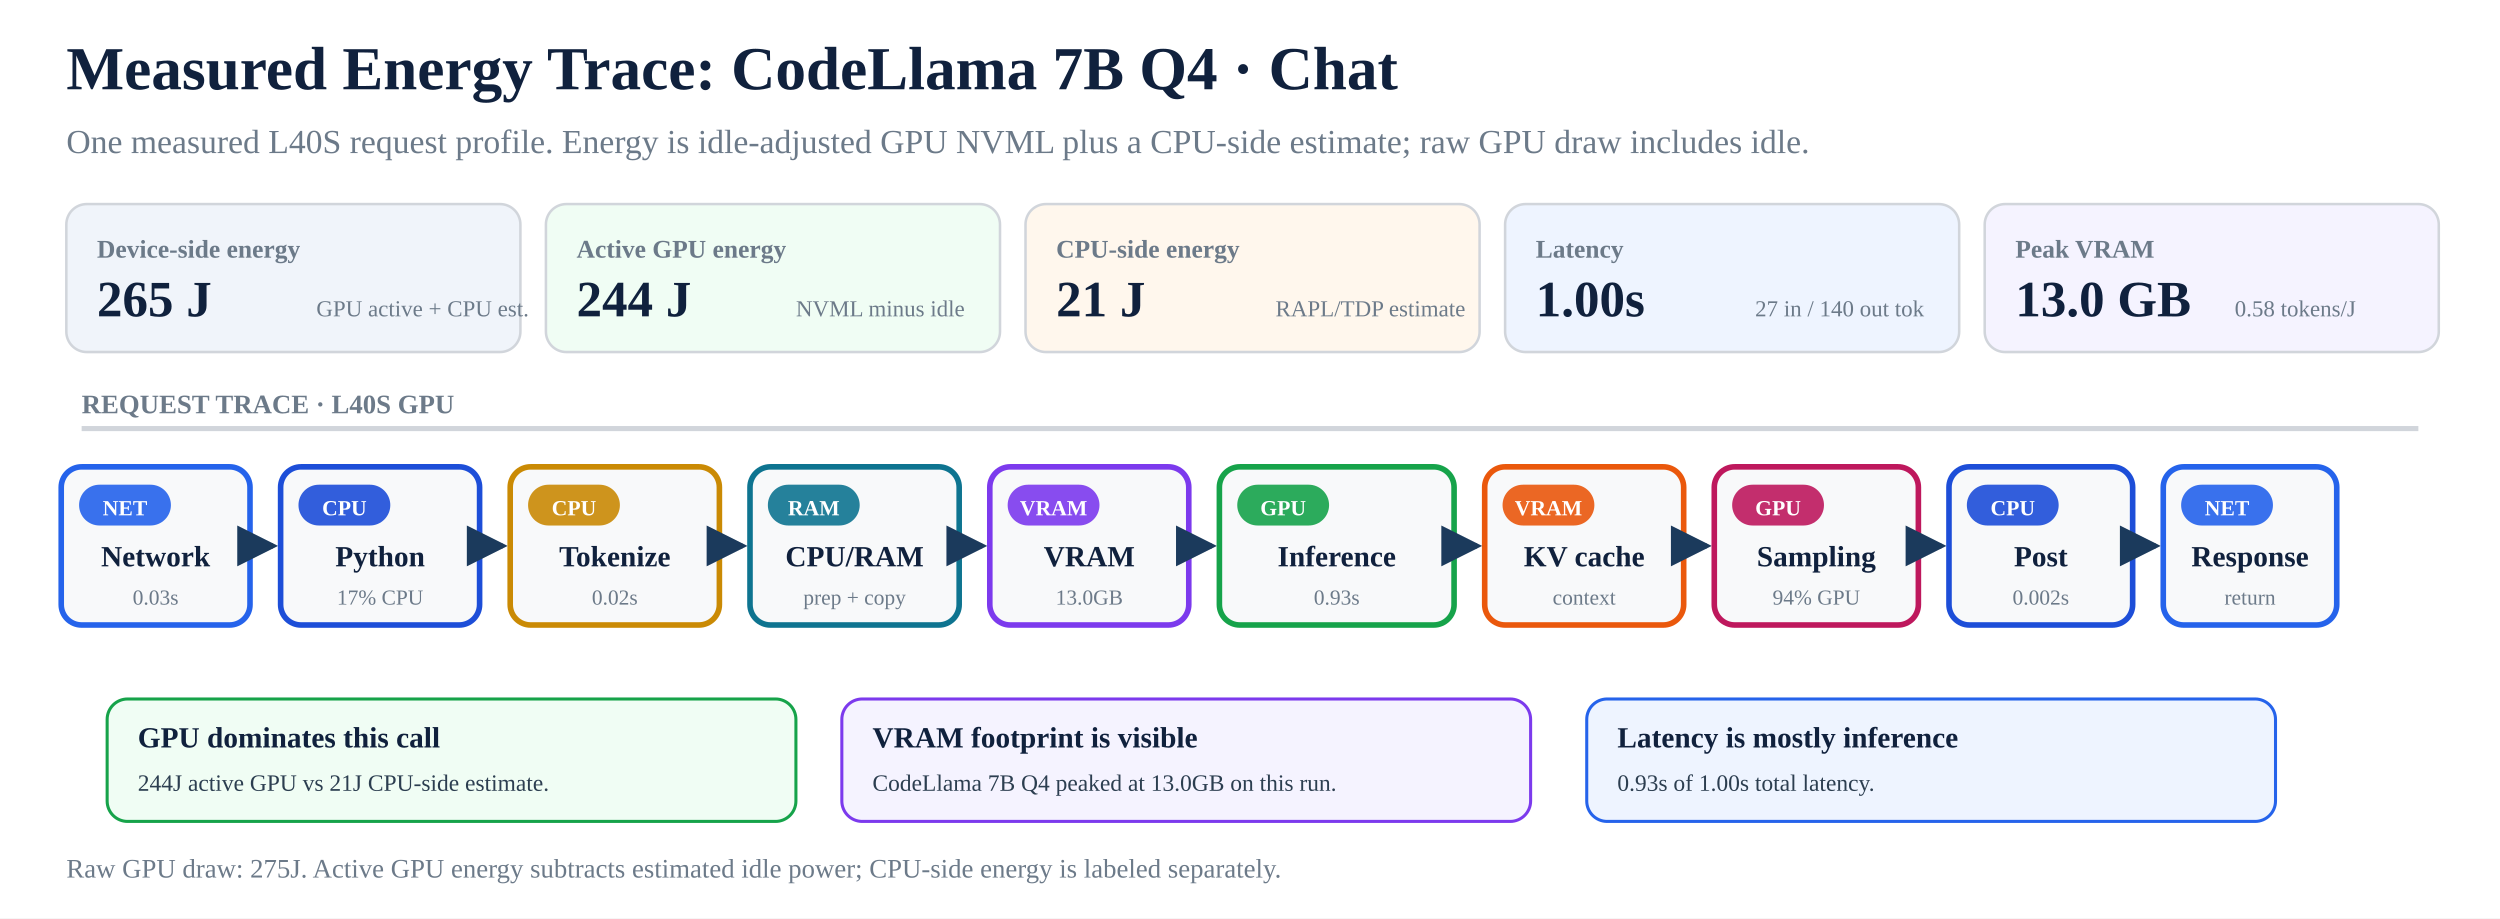
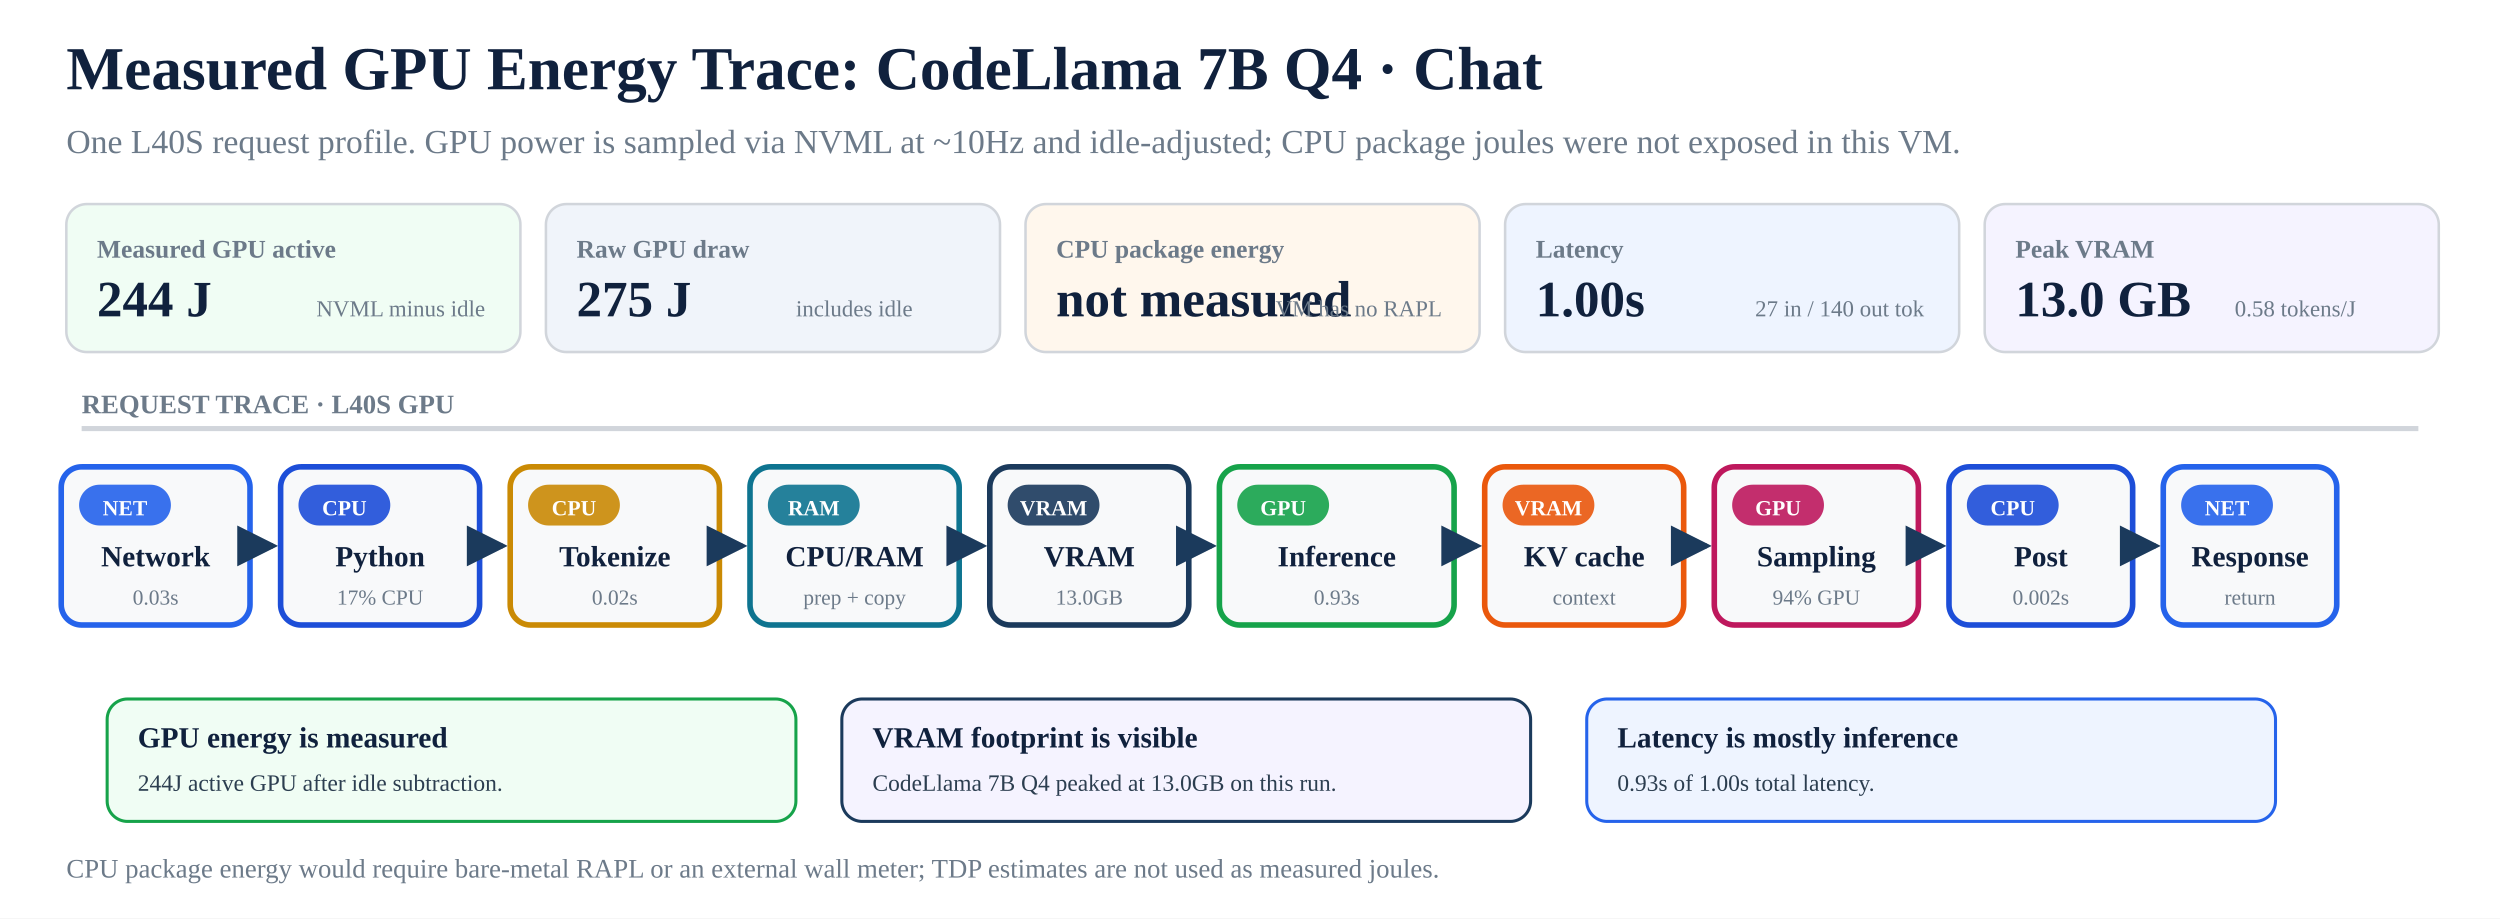
<svg xmlns="http://www.w3.org/2000/svg" viewBox="0 0 980 360">
  <rect width="980" height="360" fill="#ffffff" />
-   <text x="26" y="35" fill="#10213d" font-size="24" font-weight="800">Measured Energy Trace: CodeLlama 7B Q4 · Chat</text>
-   <text x="26" y="60" fill="#6c7a89" font-size="13.2">One measured L40S request profile. Energy is idle-adjusted GPU NVML plus a CPU-side estimate; raw GPU draw includes idle.</text>
+   <text x="26" y="35" fill="#10213d" font-size="24" font-weight="800">Measured GPU Energy Trace: CodeLlama 7B Q4 · Chat</text>
+   <text x="26" y="60" fill="#6c7a89" font-size="13.2">One L40S request profile. GPU power is sampled via NVML at ~10Hz and idle-adjusted; CPU package joules were not exposed in this VM.</text>
  <defs>
    <marker id="a" markerWidth="8" markerHeight="8" refX="7" refY="4" orient="auto">
      <path d="M0,0 L8,4 L0,8 z" fill="#1b3a5c" />
    </marker>
  </defs>
-   <rect x="26" y="80" width="178" height="58" rx="8" fill="#f0f4fa" stroke="#d1d5db" />
-   <text x="38" y="101" fill="#6c7a89" font-size="10" font-weight="800">Device-side energy</text>
-   <text x="38" y="124" fill="#10213d" font-size="20" font-weight="900">265 J</text>
-   <text x="124" y="124" fill="#6c7a89" font-size="9">GPU active + CPU est.</text>
-   <rect x="214" y="80" width="178" height="58" rx="8" fill="#f0fdf4" stroke="#d1d5db" />
-   <text x="226" y="101" fill="#6c7a89" font-size="10" font-weight="800">Active GPU energy</text>
-   <text x="226" y="124" fill="#10213d" font-size="20" font-weight="900">244 J</text>
-   <text x="312" y="124" fill="#6c7a89" font-size="9">NVML minus idle</text>
+   <rect x="26" y="80" width="178" height="58" rx="8" fill="#f0fdf4" stroke="#d1d5db" />
+   <text x="38" y="101" fill="#6c7a89" font-size="10" font-weight="800">Measured GPU active</text>
+   <text x="38" y="124" fill="#10213d" font-size="20" font-weight="900">244 J</text>
+   <text x="124" y="124" fill="#6c7a89" font-size="9">NVML minus idle</text>
+   <rect x="214" y="80" width="178" height="58" rx="8" fill="#f0f4fa" stroke="#d1d5db" />
+   <text x="226" y="101" fill="#6c7a89" font-size="10" font-weight="800">Raw GPU draw</text>
+   <text x="226" y="124" fill="#10213d" font-size="20" font-weight="900">275 J</text>
+   <text x="312" y="124" fill="#6c7a89" font-size="9">includes idle</text>
  <rect x="402" y="80" width="178" height="58" rx="8" fill="#fff7ed" stroke="#d1d5db" />
-   <text x="414" y="101" fill="#6c7a89" font-size="10" font-weight="800">CPU-side energy</text>
-   <text x="414" y="124" fill="#10213d" font-size="20" font-weight="900">21 J</text>
-   <text x="500" y="124" fill="#6c7a89" font-size="9">RAPL/TDP estimate</text>
+   <text x="414" y="101" fill="#6c7a89" font-size="10" font-weight="800">CPU package energy</text>
+   <text x="414" y="124" fill="#10213d" font-size="20" font-weight="900">not measured</text>
+   <text x="500" y="124" fill="#6c7a89" font-size="9">VM has no RAPL</text>
  <rect x="590" y="80" width="178" height="58" rx="8" fill="#eef4ff" stroke="#d1d5db" />
  <text x="602" y="101" fill="#6c7a89" font-size="10" font-weight="800">Latency</text>
  <text x="602" y="124" fill="#10213d" font-size="20" font-weight="900">1.00s</text>
  <text x="688" y="124" fill="#6c7a89" font-size="9">27 in / 140 out tok</text>
  <rect x="778" y="80" width="178" height="58" rx="8" fill="#f5f3ff" stroke="#d1d5db" />
  <text x="790" y="101" fill="#6c7a89" font-size="10" font-weight="800">Peak VRAM</text>
  <text x="790" y="124" fill="#10213d" font-size="20" font-weight="900">13.0 GB</text>
  <text x="876" y="124" fill="#6c7a89" font-size="9">0.58 tokens/J</text>
  <line x1="32" y1="168" x2="948" y2="168" stroke="#d1d5db" stroke-width="2" />
  <text x="32" y="162" fill="#6c7a89" font-size="10.5" font-weight="800">REQUEST TRACE · L40S GPU</text>
  <rect x="24" y="183" width="74" height="62" rx="8" fill="#f8f9fa" stroke="#2563eb" stroke-width="2.2" />
  <rect x="31" y="190" width="36" height="16" rx="8" fill="#2563eb" opacity=".9" />
  <text x="49" y="202" text-anchor="middle" fill="#ffffff" font-size="8.5" font-weight="800">NET</text>
  <text x="61.0" y="222" text-anchor="middle" fill="#10213d" font-size="11.5" font-weight="800">Network</text>
  <text x="61.0" y="237" text-anchor="middle" fill="#6c7a89" font-size="8.4">0.03s</text>
  <path d="M101 214 H107" stroke="#1b3a5c" stroke-width="2" marker-end="url(#a)" />
  <rect x="110" y="183" width="78" height="62" rx="8" fill="#f8f9fa" stroke="#1d4ed8" stroke-width="2.2" />
  <rect x="117" y="190" width="36" height="16" rx="8" fill="#1d4ed8" opacity=".9" />
  <text x="135" y="202" text-anchor="middle" fill="#ffffff" font-size="8.5" font-weight="800">CPU</text>
  <text x="149.0" y="222" text-anchor="middle" fill="#10213d" font-size="11.5" font-weight="800">Python</text>
  <text x="149.0" y="237" text-anchor="middle" fill="#6c7a89" font-size="8.4">17% CPU</text>
  <path d="M191 214 H197" stroke="#1b3a5c" stroke-width="2" marker-end="url(#a)" />
  <rect x="200" y="183" width="82" height="62" rx="8" fill="#f8f9fa" stroke="#ca8a04" stroke-width="2.2" />
  <rect x="207" y="190" width="36" height="16" rx="8" fill="#ca8a04" opacity=".9" />
  <text x="225" y="202" text-anchor="middle" fill="#ffffff" font-size="8.5" font-weight="800">CPU</text>
  <text x="241.0" y="222" text-anchor="middle" fill="#10213d" font-size="11.5" font-weight="800">Tokenize</text>
  <text x="241.0" y="237" text-anchor="middle" fill="#6c7a89" font-size="8.4">0.02s</text>
  <path d="M285 214 H291" stroke="#1b3a5c" stroke-width="2" marker-end="url(#a)" />
  <rect x="294" y="183" width="82" height="62" rx="8" fill="#f8f9fa" stroke="#0e7490" stroke-width="2.2" />
  <rect x="301" y="190" width="36" height="16" rx="8" fill="#0e7490" opacity=".9" />
  <text x="319" y="202" text-anchor="middle" fill="#ffffff" font-size="8.5" font-weight="800">RAM</text>
  <text x="335.0" y="222" text-anchor="middle" fill="#10213d" font-size="11.5" font-weight="800">CPU/RAM</text>
  <text x="335.0" y="237" text-anchor="middle" fill="#6c7a89" font-size="8.4">prep + copy</text>
  <path d="M379 214 H385" stroke="#1b3a5c" stroke-width="2" marker-end="url(#a)" />
-   <rect x="388" y="183" width="78" height="62" rx="8" fill="#f8f9fa" stroke="#7c3aed" stroke-width="2.2" />
-   <rect x="395" y="190" width="36" height="16" rx="8" fill="#7c3aed" opacity=".9" />
+   <rect x="388" y="183" width="78" height="62" rx="8" fill="#f8f9fa" stroke="#1b3a5c" stroke-width="2.2" />
+   <rect x="395" y="190" width="36" height="16" rx="8" fill="#1b3a5c" opacity=".9" />
  <text x="413" y="202" text-anchor="middle" fill="#ffffff" font-size="8.5" font-weight="800">VRAM</text>
  <text x="427.0" y="222" text-anchor="middle" fill="#10213d" font-size="11.5" font-weight="800">VRAM</text>
  <text x="427.0" y="237" text-anchor="middle" fill="#6c7a89" font-size="8.4">13.0GB</text>
  <path d="M469 214 H475" stroke="#1b3a5c" stroke-width="2" marker-end="url(#a)" />
  <rect x="478" y="183" width="92" height="62" rx="8" fill="#f8f9fa" stroke="#16a34a" stroke-width="2.2" />
  <rect x="485" y="190" width="36" height="16" rx="8" fill="#16a34a" opacity=".9" />
  <text x="503" y="202" text-anchor="middle" fill="#ffffff" font-size="8.5" font-weight="800">GPU</text>
  <text x="524.0" y="222" text-anchor="middle" fill="#10213d" font-size="11.5" font-weight="800">Inference</text>
  <text x="524.0" y="237" text-anchor="middle" fill="#6c7a89" font-size="8.4">0.93s</text>
  <path d="M573 214 H579" stroke="#1b3a5c" stroke-width="2" marker-end="url(#a)" />
  <rect x="582" y="183" width="78" height="62" rx="8" fill="#f8f9fa" stroke="#ea580c" stroke-width="2.2" />
  <rect x="589" y="190" width="36" height="16" rx="8" fill="#ea580c" opacity=".9" />
  <text x="607" y="202" text-anchor="middle" fill="#ffffff" font-size="8.5" font-weight="800">VRAM</text>
  <text x="621.0" y="222" text-anchor="middle" fill="#10213d" font-size="11.5" font-weight="800">KV cache</text>
  <text x="621.0" y="237" text-anchor="middle" fill="#6c7a89" font-size="8.4">context</text>
  <path d="M663 214 H669" stroke="#1b3a5c" stroke-width="2" marker-end="url(#a)" />
  <rect x="672" y="183" width="80" height="62" rx="8" fill="#f8f9fa" stroke="#be185d" stroke-width="2.2" />
  <rect x="679" y="190" width="36" height="16" rx="8" fill="#be185d" opacity=".9" />
  <text x="697" y="202" text-anchor="middle" fill="#ffffff" font-size="8.5" font-weight="800">GPU</text>
  <text x="712.0" y="222" text-anchor="middle" fill="#10213d" font-size="11.5" font-weight="800">Sampling</text>
  <text x="712.0" y="237" text-anchor="middle" fill="#6c7a89" font-size="8.4">94% GPU</text>
  <path d="M755 214 H761" stroke="#1b3a5c" stroke-width="2" marker-end="url(#a)" />
  <rect x="764" y="183" width="72" height="62" rx="8" fill="#f8f9fa" stroke="#1d4ed8" stroke-width="2.2" />
  <rect x="771" y="190" width="36" height="16" rx="8" fill="#1d4ed8" opacity=".9" />
  <text x="789" y="202" text-anchor="middle" fill="#ffffff" font-size="8.5" font-weight="800">CPU</text>
  <text x="800.0" y="222" text-anchor="middle" fill="#10213d" font-size="11.5" font-weight="800">Post</text>
  <text x="800.0" y="237" text-anchor="middle" fill="#6c7a89" font-size="8.4">0.002s</text>
  <path d="M839 214 H845" stroke="#1b3a5c" stroke-width="2" marker-end="url(#a)" />
  <rect x="848" y="183" width="68" height="62" rx="8" fill="#f8f9fa" stroke="#2563eb" stroke-width="2.2" />
  <rect x="855" y="190" width="36" height="16" rx="8" fill="#2563eb" opacity=".9" />
  <text x="873" y="202" text-anchor="middle" fill="#ffffff" font-size="8.5" font-weight="800">NET</text>
  <text x="882.0" y="222" text-anchor="middle" fill="#10213d" font-size="11.5" font-weight="800">Response</text>
  <text x="882.0" y="237" text-anchor="middle" fill="#6c7a89" font-size="8.4">return</text>
  <rect x="42" y="274" width="270" height="48" rx="8" fill="#f0fdf4" stroke="#16a34a" stroke-width="1.2" />
-   <text x="54" y="293" fill="#10213d" font-size="11.5" font-weight="800">GPU dominates this call</text>
-   <text x="54" y="310" fill="#2c3e50" font-size="9.2">244J active GPU vs 21J CPU-side estimate.</text>
-   <rect x="330" y="274" width="270" height="48" rx="8" fill="#f5f3ff" stroke="#7c3aed" stroke-width="1.2" />
+   <text x="54" y="293" fill="#10213d" font-size="11.5" font-weight="800">GPU energy is measured</text>
+   <text x="54" y="310" fill="#2c3e50" font-size="9.2">244J active GPU after idle subtraction.</text>
+   <rect x="330" y="274" width="270" height="48" rx="8" fill="#f5f3ff" stroke="#1b3a5c" stroke-width="1.2" />
  <text x="342" y="293" fill="#10213d" font-size="11.5" font-weight="800">VRAM footprint is visible</text>
  <text x="342" y="310" fill="#2c3e50" font-size="9.2">CodeLlama 7B Q4 peaked at 13.0GB on this run.</text>
  <rect x="622" y="274" width="270" height="48" rx="8" fill="#eef4ff" stroke="#2563eb" stroke-width="1.2" />
  <text x="634" y="293" fill="#10213d" font-size="11.5" font-weight="800">Latency is mostly inference</text>
  <text x="634" y="310" fill="#2c3e50" font-size="9.2">0.93s of 1.00s total latency.</text>
-   <text x="26" y="344" fill="#6c7a89" font-size="10.5">Raw GPU draw: 275J. Active GPU energy subtracts estimated idle power; CPU-side energy is labeled separately.</text>
+   <text x="26" y="344" fill="#6c7a89" font-size="10.5">CPU package energy would require bare-metal RAPL or an external wall meter; TDP estimates are not used as measured joules.</text>
</svg>
